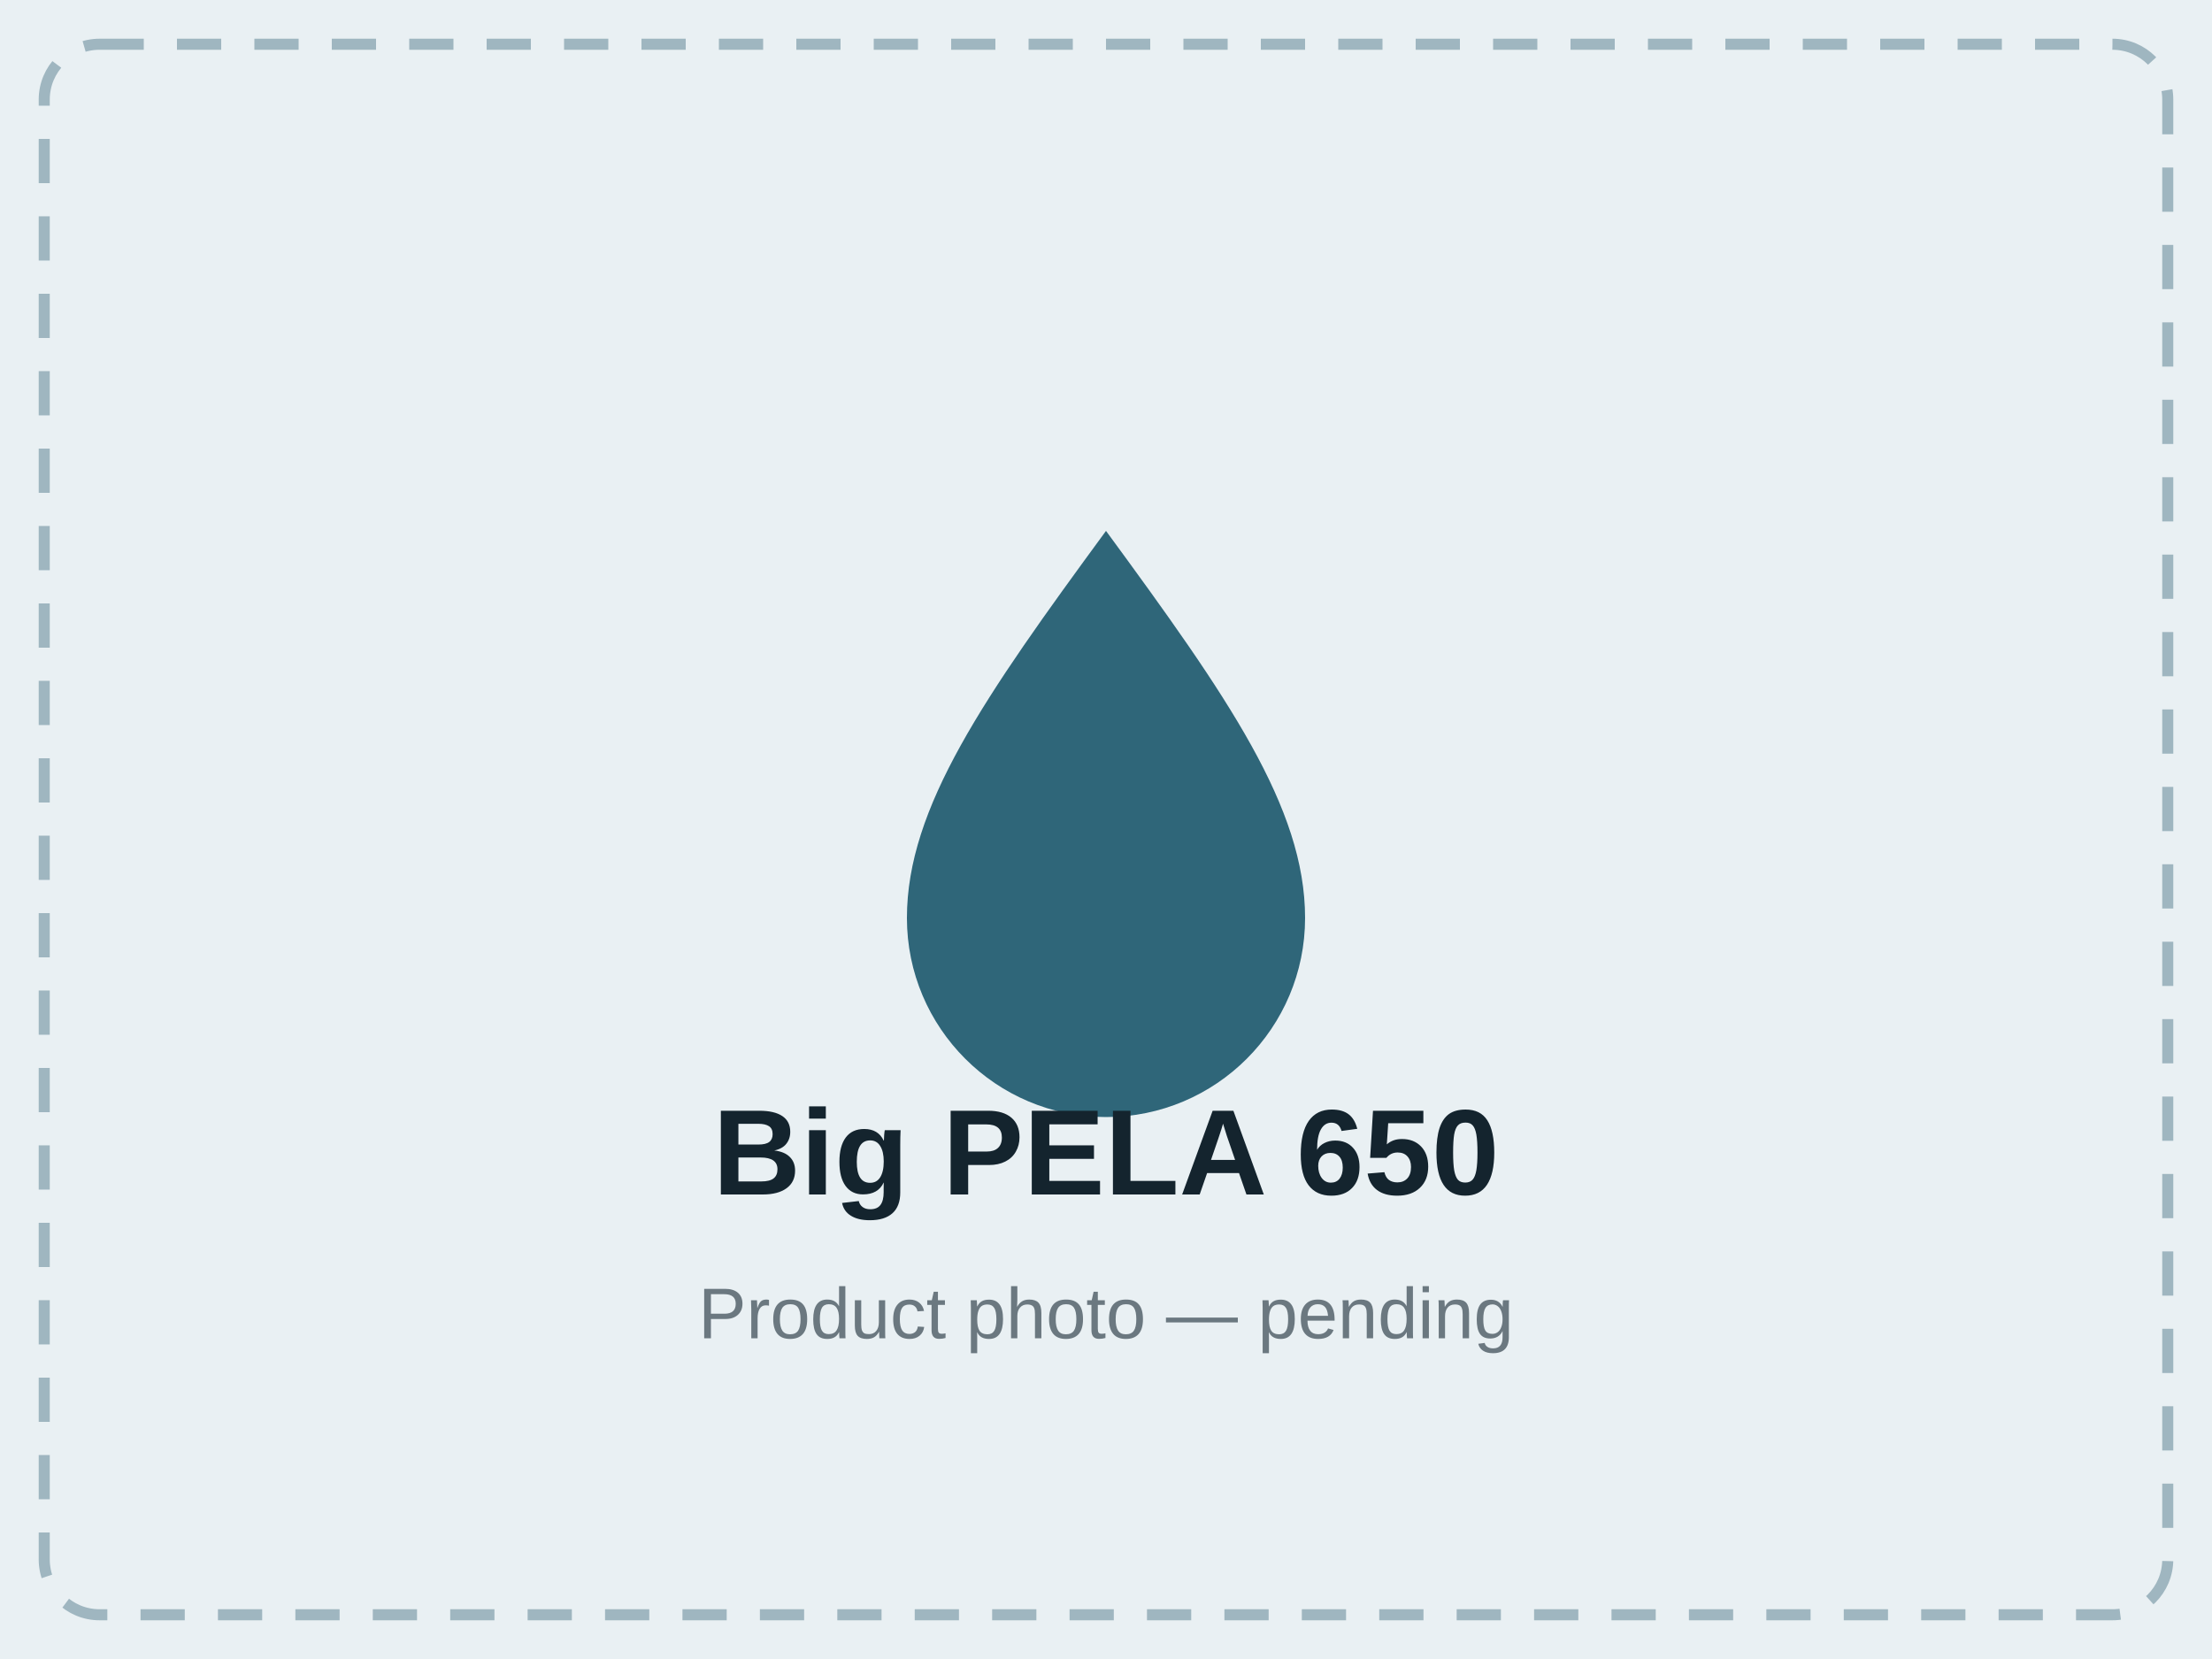
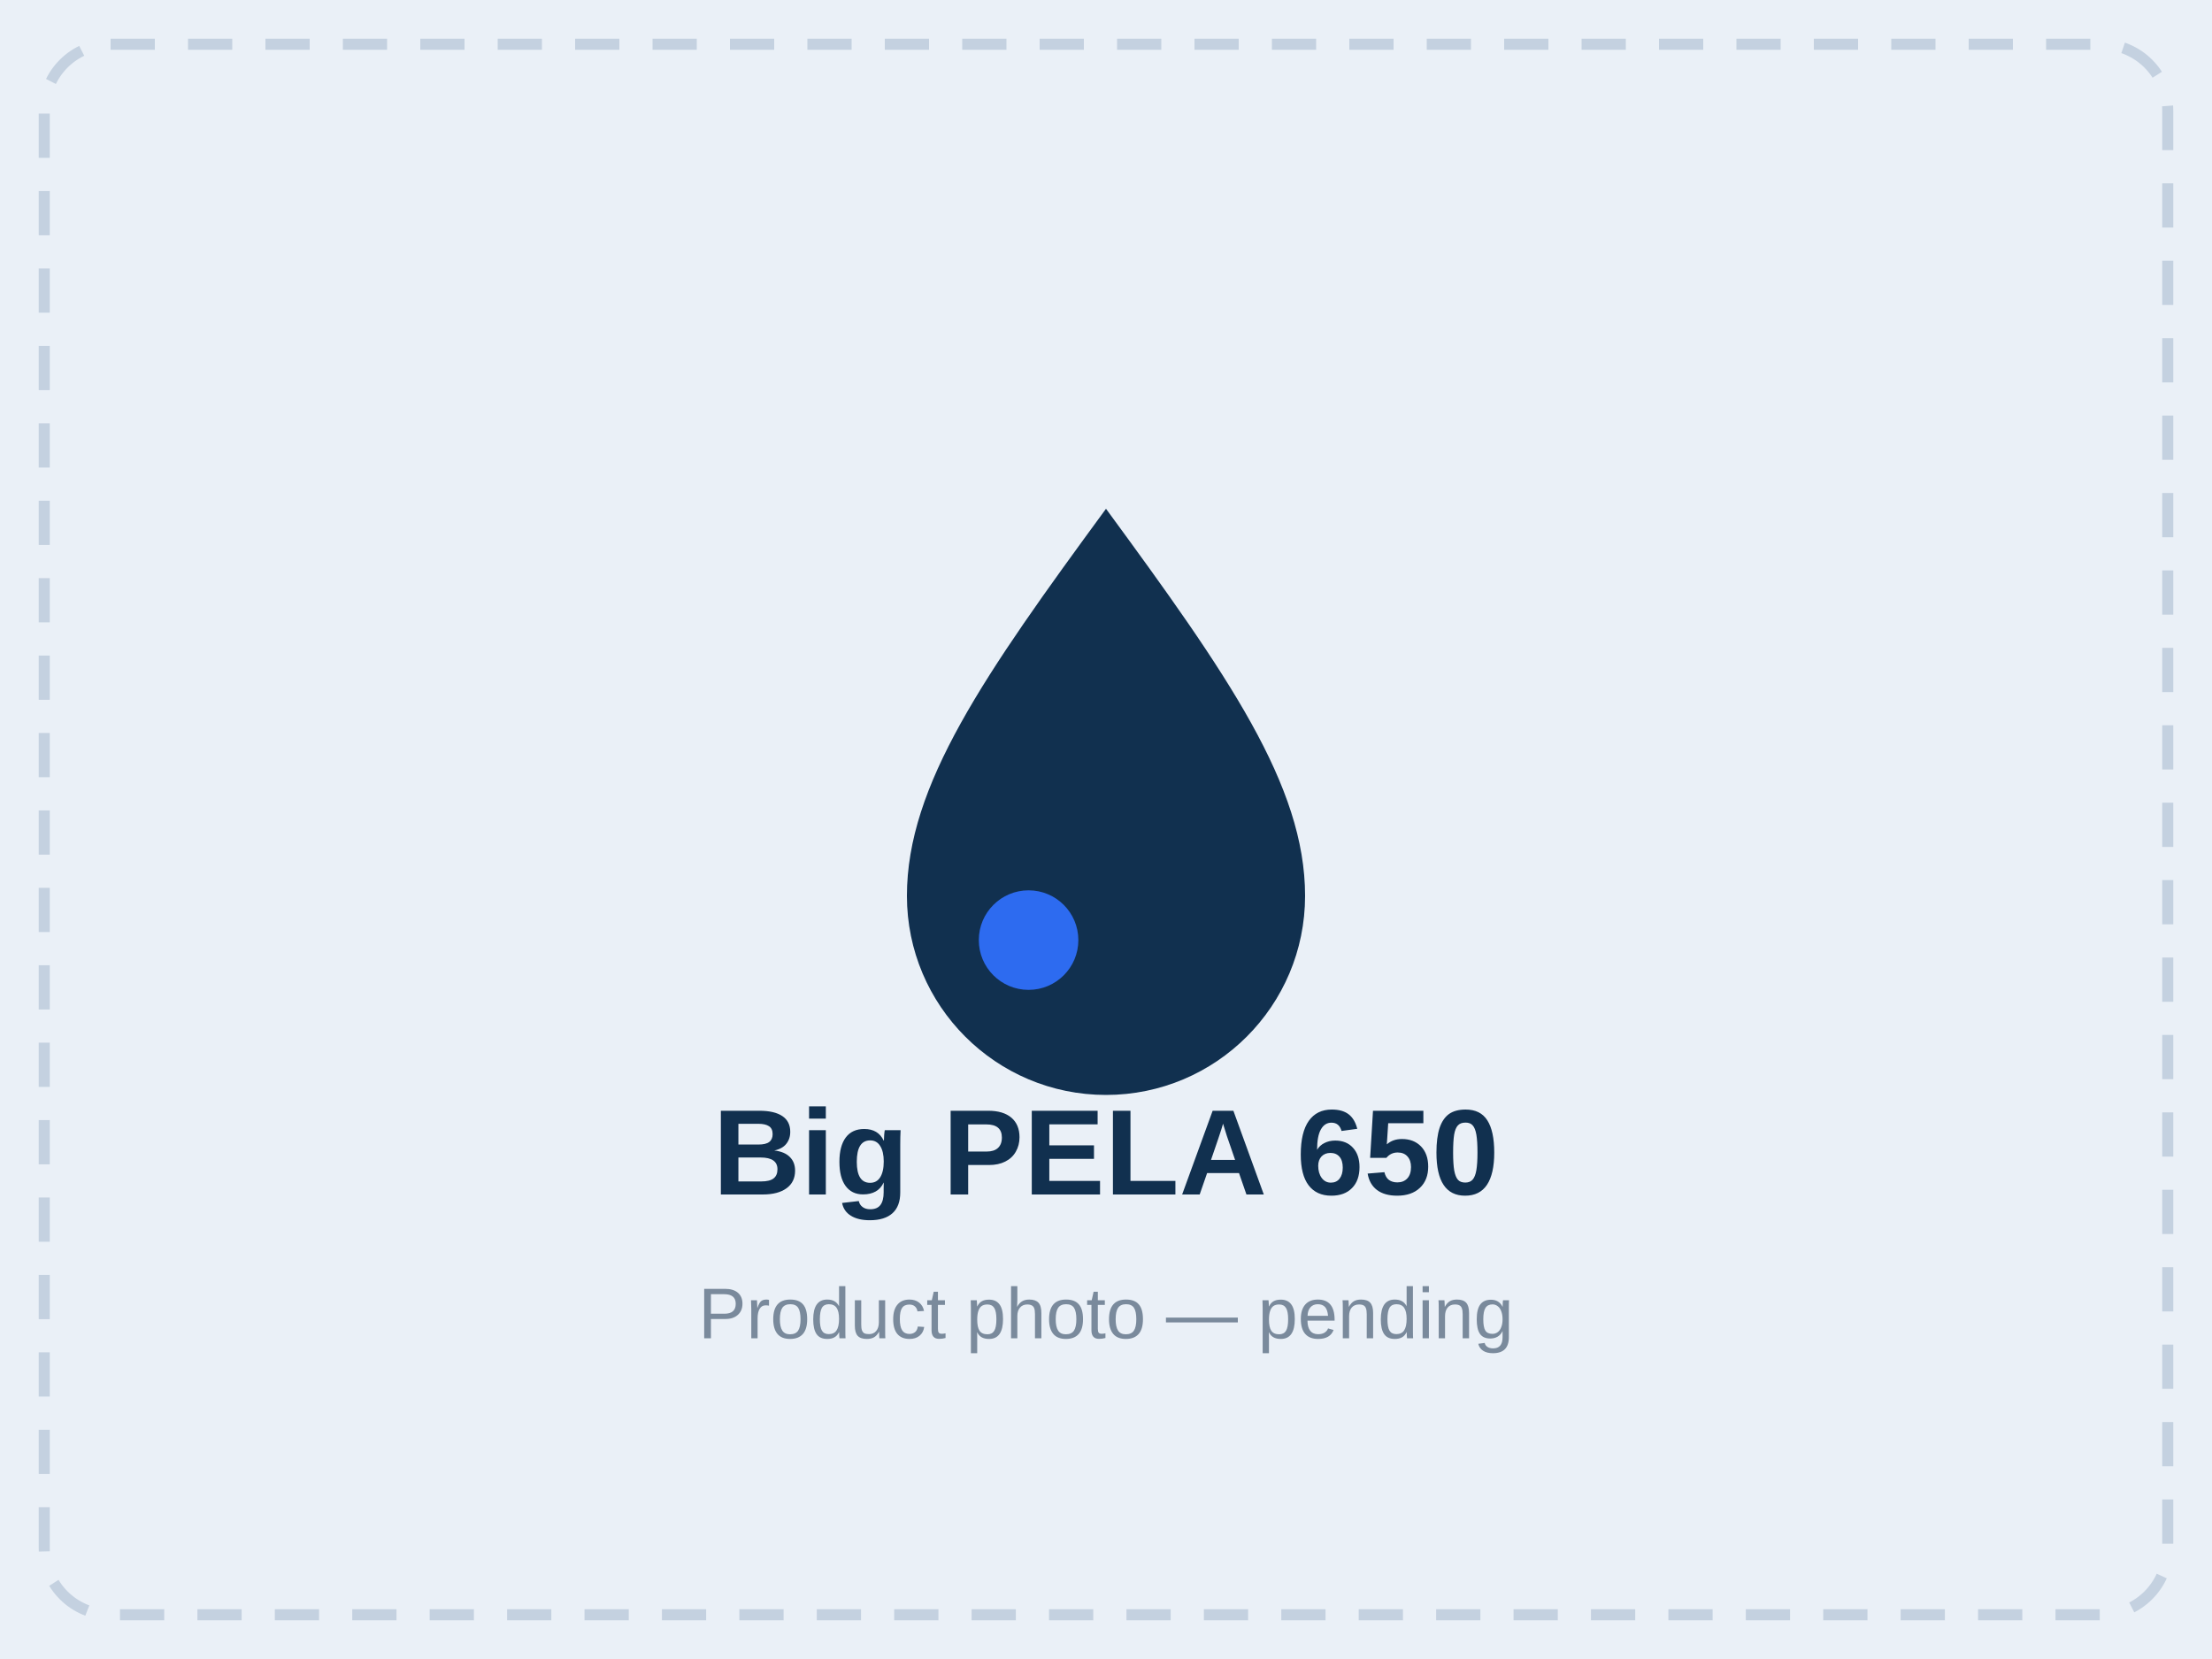
<svg xmlns="http://www.w3.org/2000/svg" viewBox="0 0 400 300" role="img" aria-label="Big PELA 650 product photo placeholder">
-   <rect width="400" height="300" fill="#e9f0f3" />
-   <rect x="8" y="8" width="384" height="284" fill="none" stroke="#9fb6c0" stroke-width="2" stroke-dasharray="8 6" rx="10" />
-   <g fill="#0e4d64">
-     <path d="M200 96c-22 30-36 50-36 70a36 36 0 0 0 72 0c0-20-14-40-36-70z" opacity="0.85" />
-   </g>
-   <text x="200" y="216" text-anchor="middle" font-family="-apple-system, Arial, sans-serif" font-size="22" font-weight="700" fill="#14242e">Big PELA 650</text>
-   <text x="200" y="242" text-anchor="middle" font-family="-apple-system, Arial, sans-serif" font-size="13" fill="#6b7880">Product photo — pending</text>
+   <rect width="400" height="300" fill="#eaf0f7" />
+   <rect x="8" y="8" width="384" height="284" fill="none" stroke="#c4d1e0" stroke-width="2" stroke-dasharray="8 6" rx="12" />
+   <path d="M200 92c-22 30-36 50-36 70a36 36 0 0 0 72 0c0-20-14-40-36-70z" fill="#11304f" />
+   <circle cx="186" cy="170" r="9" fill="#2d6bf0" />
+   <text x="200" y="216" text-anchor="middle" font-family="-apple-system, Segoe UI, Arial, sans-serif" font-size="22" font-weight="700" fill="#11304f">Big PELA 650</text>
+   <text x="200" y="242" text-anchor="middle" font-family="-apple-system, Segoe UI, Arial, sans-serif" font-size="13" fill="#7a8a9c">Product photo — pending</text>
</svg>
